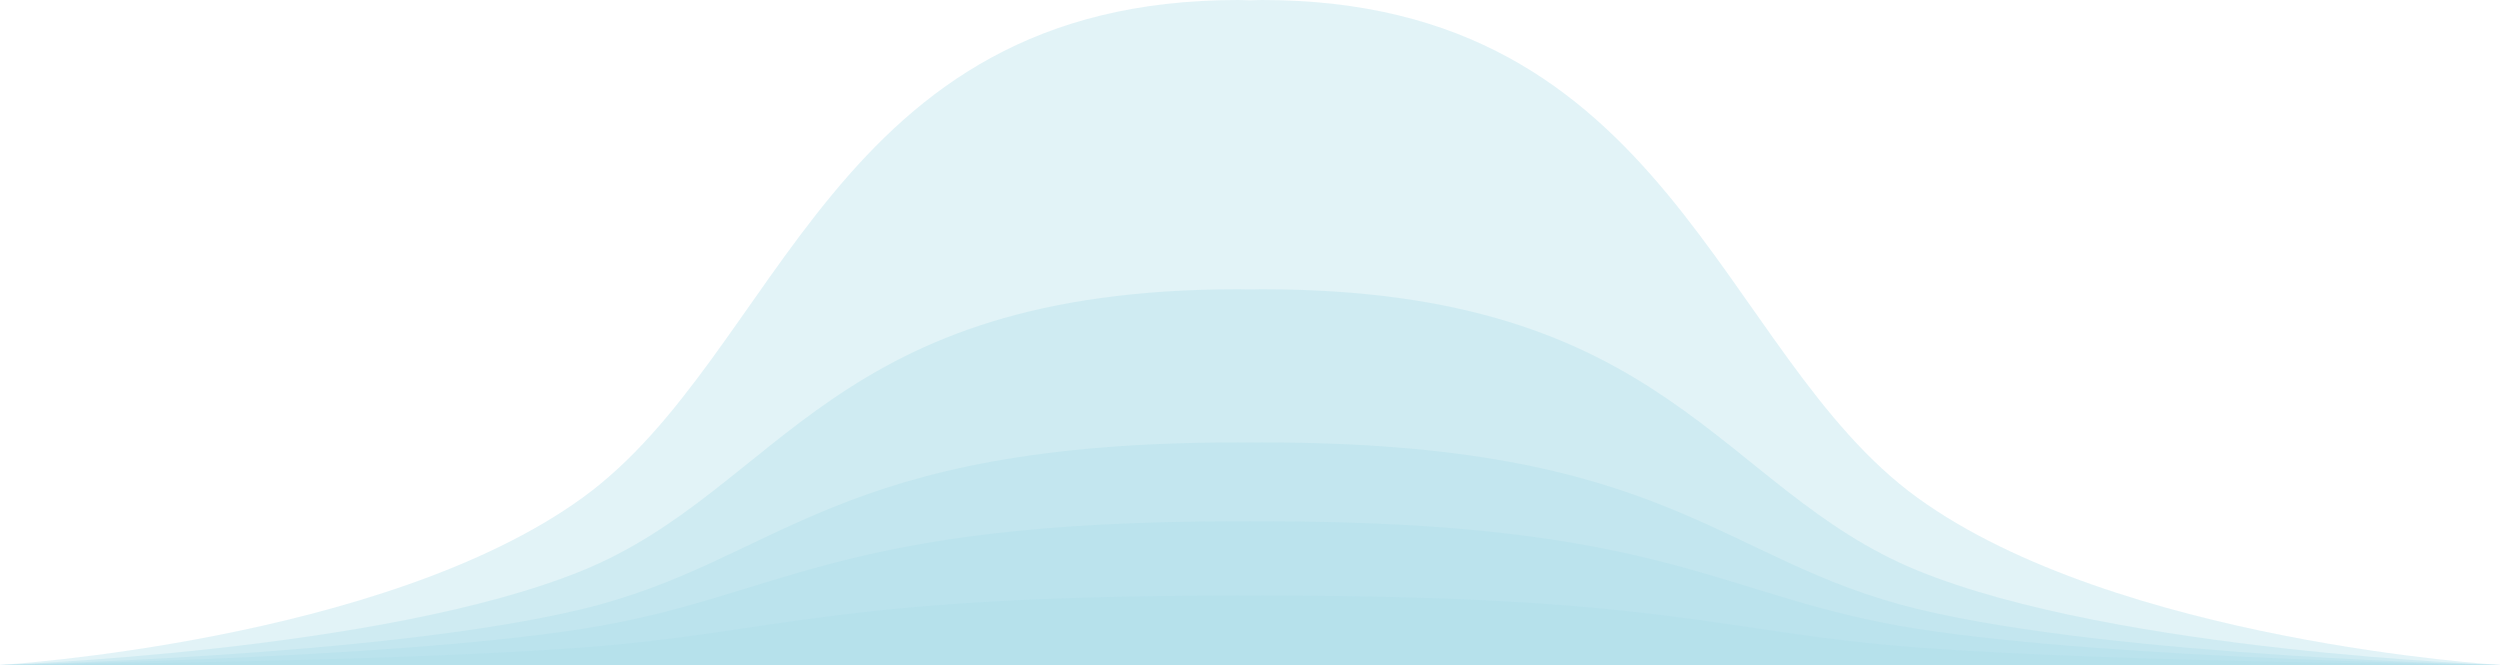
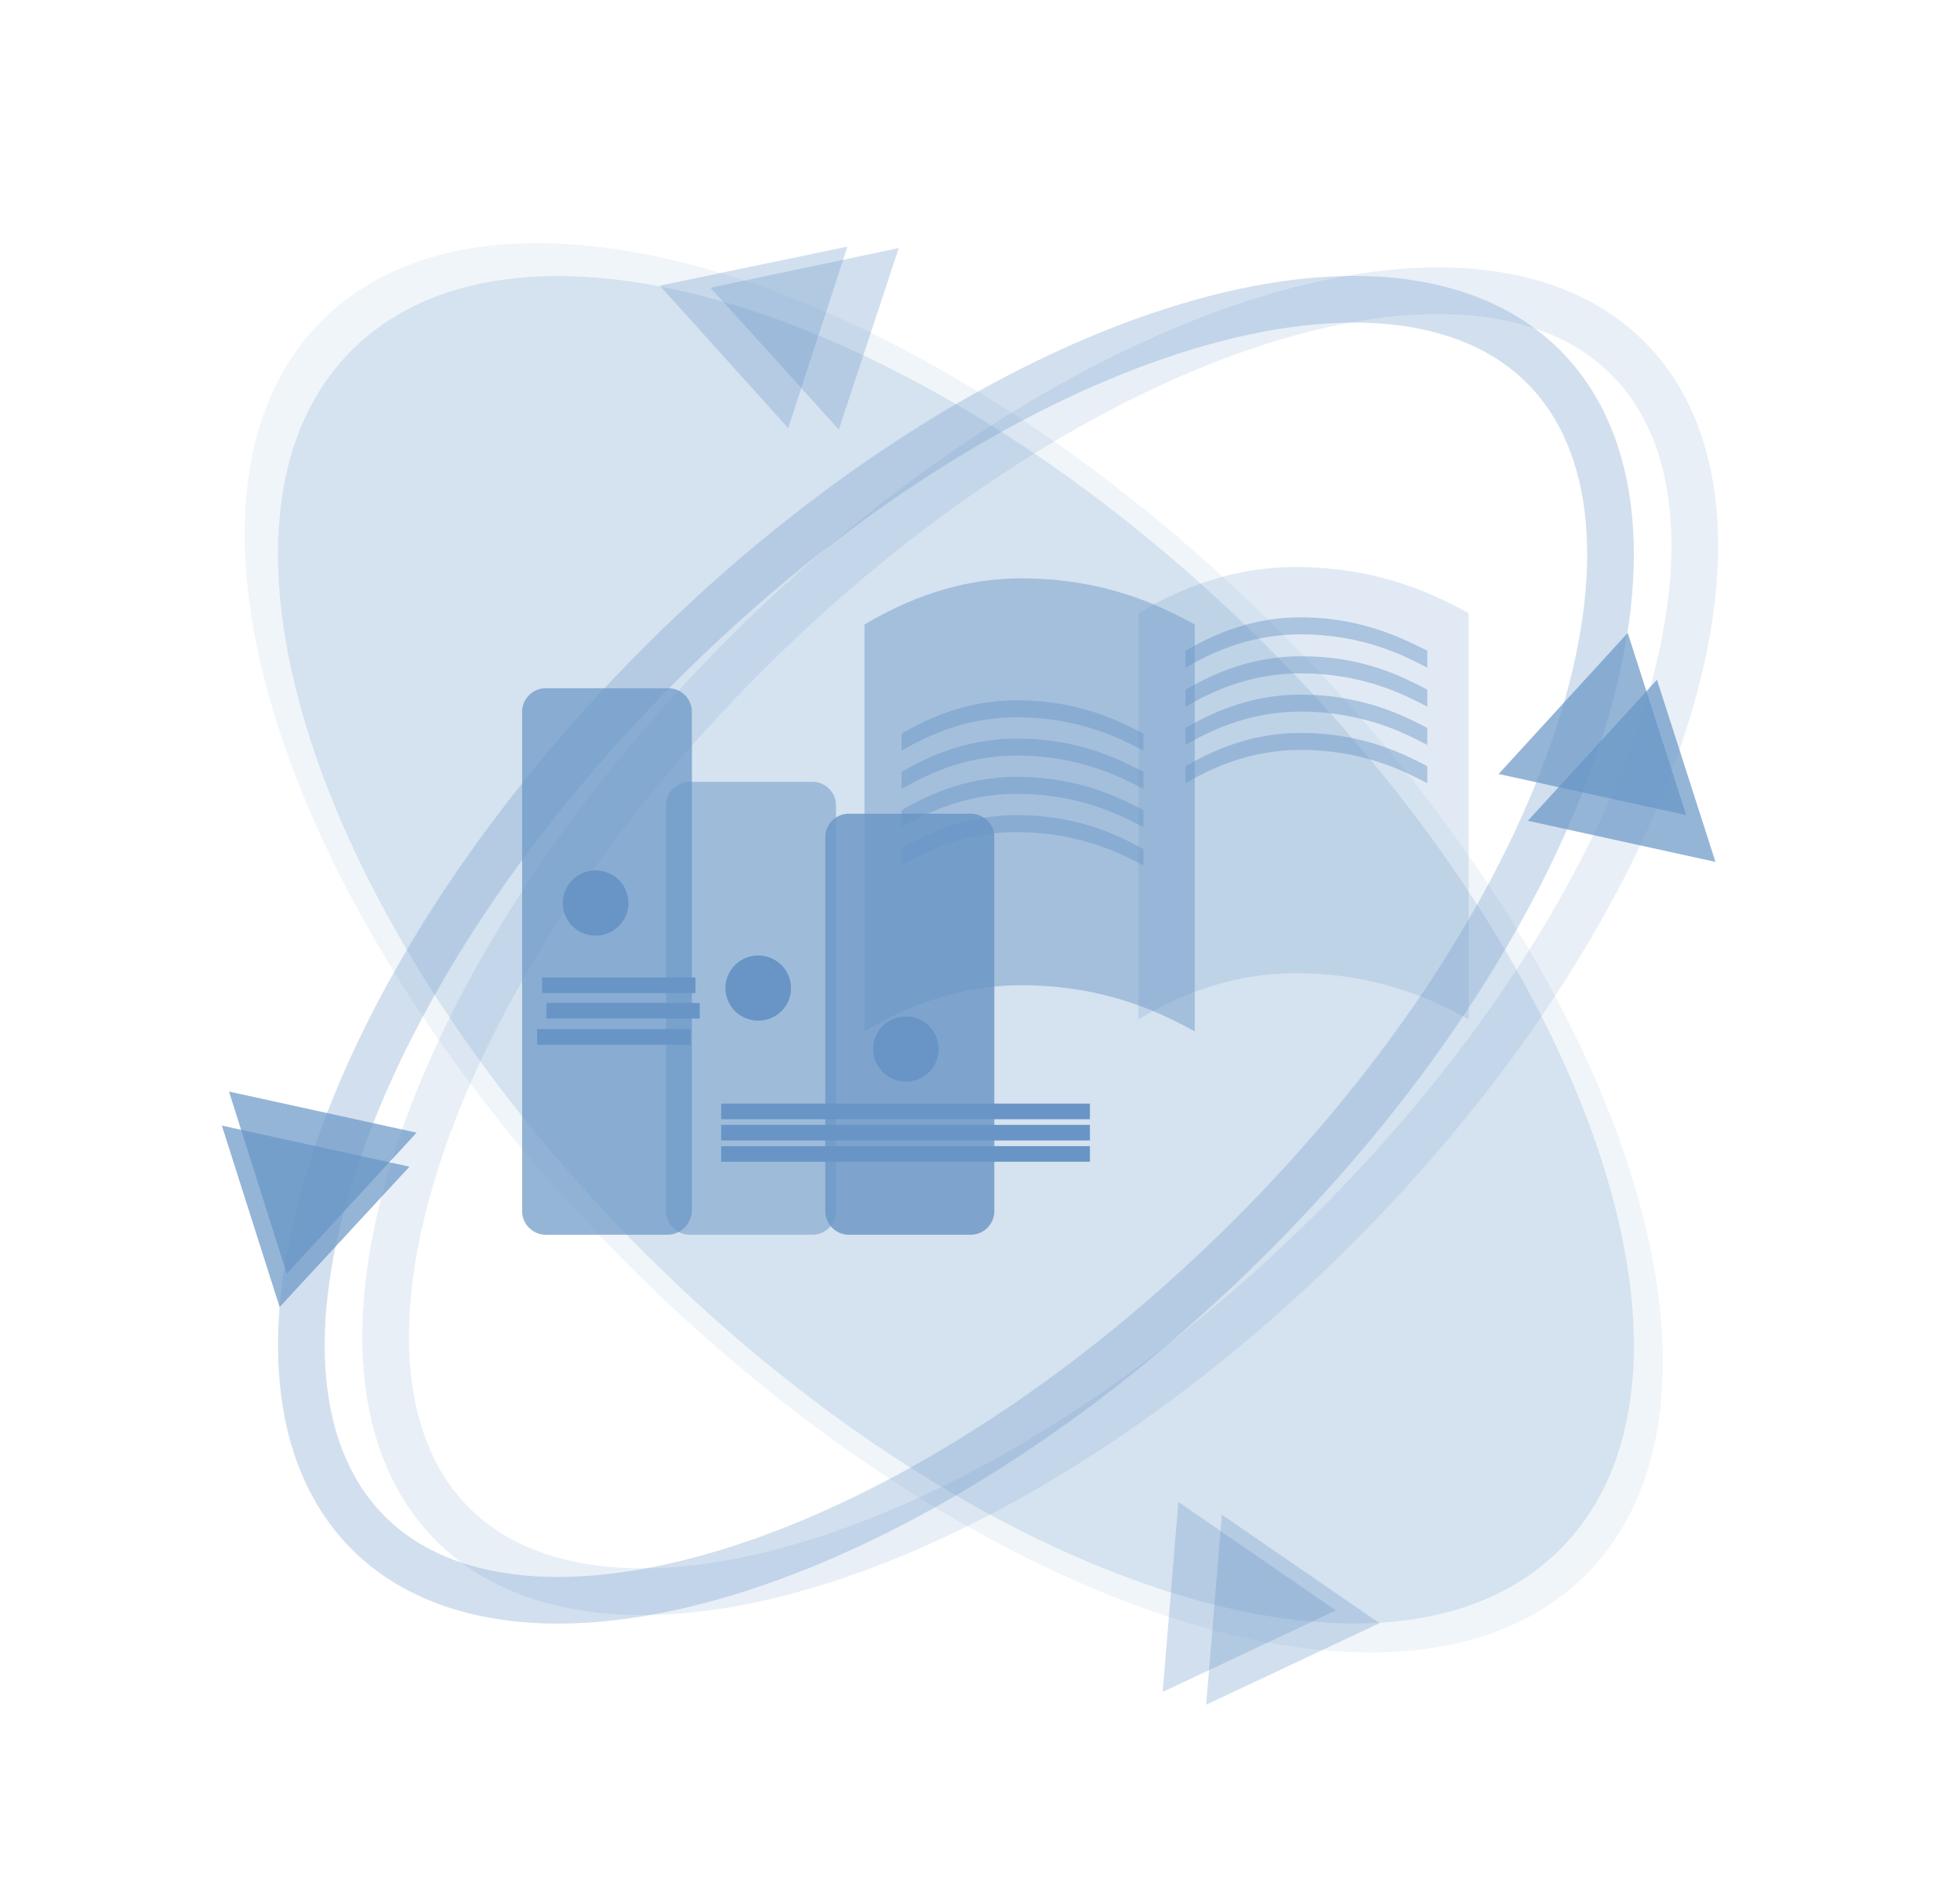
- <svg xmlns="http://www.w3.org/2000/svg" width="346" height="93" viewBox="0 0 346 93" fill="none">
-   <path opacity="0.35" d="M265.37 68.88C237.827 48.924 231.083 0 174.665 0C174.099 0 173.566 0.034 173 0.044C172.434 0.034 171.901 0 171.335 0C114.917 0 108.156 48.924 80.63 68.88C53.104 88.837 0 92.032 0 92.032H173H346C346 92.032 292.896 88.837 265.37 68.88Z" fill="#ACDDE9" />
-   <path opacity="0.35" d="M265.37 78.951C237.844 67.677 231.083 40.034 174.665 40.034C174.099 40.034 173.566 40.053 173 40.058C172.434 40.053 171.901 40.034 171.335 40.034C114.917 40.034 108.173 67.672 80.63 78.951C53.104 90.224 0 92.032 0 92.032H173H346C346 92.032 292.896 90.224 265.37 78.951Z" fill="#ACDDE9" />
-   <path opacity="0.35" d="M265.37 84.283C237.844 77.602 231.083 61.232 174.665 61.232C174.099 61.232 173.566 61.242 173 61.247C172.434 61.242 171.901 61.232 171.335 61.232C114.917 61.232 108.173 77.606 80.63 84.283C53.104 90.964 0 92.032 0 92.032H173H346C346 92.032 292.896 90.964 265.37 84.283Z" fill="#ACDDE9" />
-   <path opacity="0.35" d="M265.37 87.029C237.844 82.716 231.083 72.148 174.665 72.148C174.099 72.148 173.566 72.158 173 72.158C172.434 72.158 171.901 72.148 171.335 72.148C114.917 72.148 108.173 82.716 80.63 87.029C53.104 91.341 0 92.032 0 92.032H173H346C346 92.032 292.896 91.341 265.37 87.029Z" fill="#ACDDE9" />
-   <path opacity="0.35" d="M265.37 89.615C237.844 87.531 231.083 82.426 174.665 82.426C174.099 82.426 173.566 82.431 173 82.431C172.434 82.431 171.901 82.426 171.335 82.426C114.917 82.426 108.173 87.531 80.63 89.615C53.104 91.699 0 92.032 0 92.032H173H346C346 92.032 292.896 91.699 265.37 89.615Z" fill="#ACDDE9" />
+ <svg xmlns="http://www.w3.org/2000/svg" width="168" height="163" viewBox="0 0 168 163" fill="none">
+   <path opacity="0.1" d="M135.875 135.026C151.131 119.865 139.267 83.493 109.374 53.787C79.482 24.081 42.881 12.291 27.625 27.452C12.368 42.613 24.233 78.985 54.125 108.691C84.017 138.397 120.618 150.187 135.875 135.026Z" fill="#6895C6" />
+   <path opacity="0.2" d="M133.685 132.834C148.273 118.337 136.931 83.561 108.352 55.161C79.772 26.76 44.778 15.489 30.19 29.986C15.602 44.483 26.944 79.258 55.523 107.659C84.103 136.06 119.097 147.331 133.685 132.834Z" fill="#6895C6" />
+   <path opacity="0.7" d="M23.968 112.031L35.095 100.001L19.015 96.478L23.968 112.031Z" fill="#6895C6" />
+   <path opacity="0.7" d="M24.579 109.176L35.706 97.085L19.627 93.561L24.579 109.176Z" fill="#6895C6" />
+   <path opacity="0.7" d="M139.519 54.252L128.453 66.342L144.532 69.866L139.519 54.252Z" fill="#6895C6" />
+   <path opacity="0.7" d="M142.025 58.262L130.959 70.352L147.039 73.876L142.025 58.262Z" fill="#6895C6" />
+   <path opacity="0.3" d="M56.554 24.481L67.559 36.693L72.634 21.14L56.554 24.481Z" fill="#6895C6" />
+   <path opacity="0.3" d="M60.895 24.663L71.9 36.815L77.035 21.261L60.895 24.663Z" fill="#6895C6" />
+   <path opacity="0.3" d="M118.243 139.128L104.731 129.833L103.386 146.115L118.243 139.128Z" fill="#6895C6" />
+   <path opacity="0.3" d="M114.513 138.035L101.002 128.739L99.657 145.022L114.513 138.035Z" fill="#6895C6" />
+   <path opacity="0.3" d="M132.266 31.395C138.749 37.838 139.803 49.18 135.298 62.994C130.83 76.692 121.046 92.224 106.933 106.249C92.82 120.274 77.19 129.997 63.406 134.436C49.505 138.914 38.091 137.866 31.609 131.424C25.126 124.982 24.072 113.64 28.578 99.826C33.045 86.127 42.829 70.595 56.942 56.571C71.055 42.546 86.685 32.823 100.469 28.383C114.37 23.906 125.784 24.953 132.266 31.395Z" stroke="#6895C6" stroke-width="4" />
+   <path opacity="0.15" d="M139.49 30.659C145.973 37.101 147.027 48.443 142.521 62.257C138.054 75.956 128.27 91.488 114.157 105.512C100.044 119.537 84.414 129.26 70.629 133.7C56.729 138.177 45.315 137.13 38.833 130.687C32.35 124.245 31.296 112.903 35.801 99.089C40.269 85.391 50.053 69.859 64.166 55.834C78.279 41.809 93.909 32.086 107.693 27.646C121.594 23.169 133.008 24.217 139.49 30.659Z" stroke="#6895C6" stroke-width="4" />
+   <path opacity="0.8" d="M83.21 105.834H72.756C71.655 105.834 70.738 104.923 70.738 103.829V71.75C70.738 70.656 71.655 69.745 72.756 69.745H83.21C84.311 69.745 85.228 70.656 85.228 71.75V103.829C85.228 104.923 84.311 105.834 83.21 105.834Z" fill="#6895C6" />
+   <path opacity="0.7" d="M57.227 105.834H46.772C45.672 105.834 44.754 104.923 44.754 103.829V60.996C44.754 59.902 45.672 58.991 46.772 58.991H57.288C58.388 58.991 59.305 59.902 59.305 60.996V103.829C59.244 104.923 58.327 105.834 57.227 105.834Z" fill="#6895C6" />
+   <path opacity="0.5" d="M69.638 105.834H59.122C58.021 105.834 57.104 104.923 57.104 103.829V69.016C57.104 67.922 58.021 67.011 59.122 67.011H69.638C70.738 67.011 71.655 67.922 71.655 69.016V103.89C71.655 104.923 70.738 105.834 69.638 105.834Z" fill="#6895C6" />
+   <path d="M51.052 80.195C52.605 80.195 53.864 78.944 53.864 77.4C53.864 75.856 52.605 74.605 51.052 74.605C49.498 74.605 48.239 75.856 48.239 77.4C48.239 78.944 49.498 80.195 51.052 80.195Z" fill="#6895C6" />
+   <path d="M64.991 87.486C66.544 87.486 67.804 86.234 67.804 84.691C67.804 83.147 66.544 81.896 64.991 81.896C63.438 81.896 62.179 83.147 62.179 84.691C62.179 86.234 63.438 87.486 64.991 87.486Z" fill="#6895C6" />
+   <path d="M77.647 92.711C79.2 92.711 80.459 91.459 80.459 89.916C80.459 88.372 79.2 87.121 77.647 87.121C76.094 87.121 74.834 88.372 74.834 89.916C74.834 91.459 76.094 92.711 77.647 92.711Z" fill="#6895C6" />
+   <path opacity="0.45" d="M87.551 49.574C81.132 49.574 76.424 52.186 74.101 53.523V88.397C76.424 87.06 81.132 84.448 87.551 84.448C95.132 84.448 100.023 87.121 102.408 88.397V53.523C100.023 52.247 95.132 49.574 87.551 49.574Z" fill="#6895C6" />
+   <path opacity="0.45" d="M87.123 60.024C82.416 60.024 78.992 61.907 77.28 62.879V64.337C78.992 63.365 82.416 61.482 87.123 61.482C92.687 61.482 96.233 63.426 98.006 64.337V62.879C96.233 61.968 92.687 60.024 87.123 60.024Z" fill="#6895C6" />
+   <path opacity="0.45" d="M87.123 63.305C82.416 63.305 78.992 65.188 77.28 66.16V67.618C78.992 66.646 82.416 64.763 87.123 64.763C92.687 64.763 96.233 66.707 98.006 67.618V66.16C96.233 65.249 92.687 63.305 87.123 63.305Z" fill="#6895C6" />
+   <path opacity="0.45" d="M87.123 66.585C82.416 66.585 78.992 68.469 77.28 69.441V70.899C78.992 69.927 82.416 68.044 87.123 68.044C92.687 68.044 96.233 69.988 98.006 70.899V69.441C96.233 68.53 92.687 66.585 87.123 66.585Z" fill="#6895C6" />
+   <path opacity="0.45" d="M87.123 69.866C82.416 69.866 78.992 71.75 77.28 72.722V74.18C78.992 73.208 82.416 71.324 87.123 71.324C92.687 71.324 96.233 73.269 98.006 74.18V72.783C96.233 71.811 92.687 69.866 87.123 69.866Z" fill="#6895C6" />
+   <path opacity="0.45" d="M111.456 52.915C106.749 52.915 103.325 54.799 101.613 55.771V57.229C103.325 56.257 106.749 54.373 111.456 54.373C117.02 54.373 120.566 56.318 122.339 57.229V55.771C120.566 54.92 116.959 52.915 111.456 52.915Z" fill="#6895C6" />
+   <path opacity="0.45" d="M111.456 56.257C106.749 56.257 103.325 58.14 101.613 59.112V60.571C103.325 59.598 106.749 57.715 111.456 57.715C117.02 57.715 120.566 59.659 122.339 60.571V59.112C120.566 58.201 116.959 56.196 111.456 56.257Z" fill="#6895C6" />
+   <path opacity="0.45" d="M111.456 59.538C106.749 59.538 103.325 61.421 101.613 62.393V63.851C103.325 62.879 106.749 60.996 111.456 60.996C117.02 60.996 120.566 62.94 122.339 63.851V62.393C120.566 61.482 116.959 59.538 111.456 59.538Z" fill="#6895C6" />
+   <path opacity="0.45" d="M111.456 62.819C106.749 62.819 103.325 64.702 101.613 65.674V67.132C103.325 66.16 106.749 64.277 111.456 64.277C117.02 64.277 120.566 66.221 122.339 67.132V65.674C120.566 64.763 116.959 62.819 111.456 62.819Z" fill="#6895C6" />
+   <path opacity="0.2" d="M111.028 48.602C104.609 48.602 99.901 51.214 97.578 52.551V87.364C99.901 86.028 104.609 83.415 111.028 83.415C118.61 83.415 123.501 86.088 125.885 87.364V52.551C123.501 51.275 118.61 48.602 111.028 48.602Z" fill="#6895C6" />
+   <path d="M59.611 83.779H46.466V85.116H59.611V83.779Z" fill="#6895C6" />
+   <path d="M59.978 85.967H46.833V87.303H59.978V85.967Z" fill="#6895C6" />
+   <path d="M59.183 88.215H46.038V89.551H59.183V88.215Z" fill="#6895C6" />
+   <path d="M93.42 94.594H61.812V95.931H93.42V94.594Z" fill="#6895C6" />
+   <path d="M93.42 96.417H61.812V97.753H93.42V96.417Z" fill="#6895C6" />
+   <path d="M93.42 98.24H61.812V99.576H93.42V98.24Z" fill="#6895C6" />
</svg>
